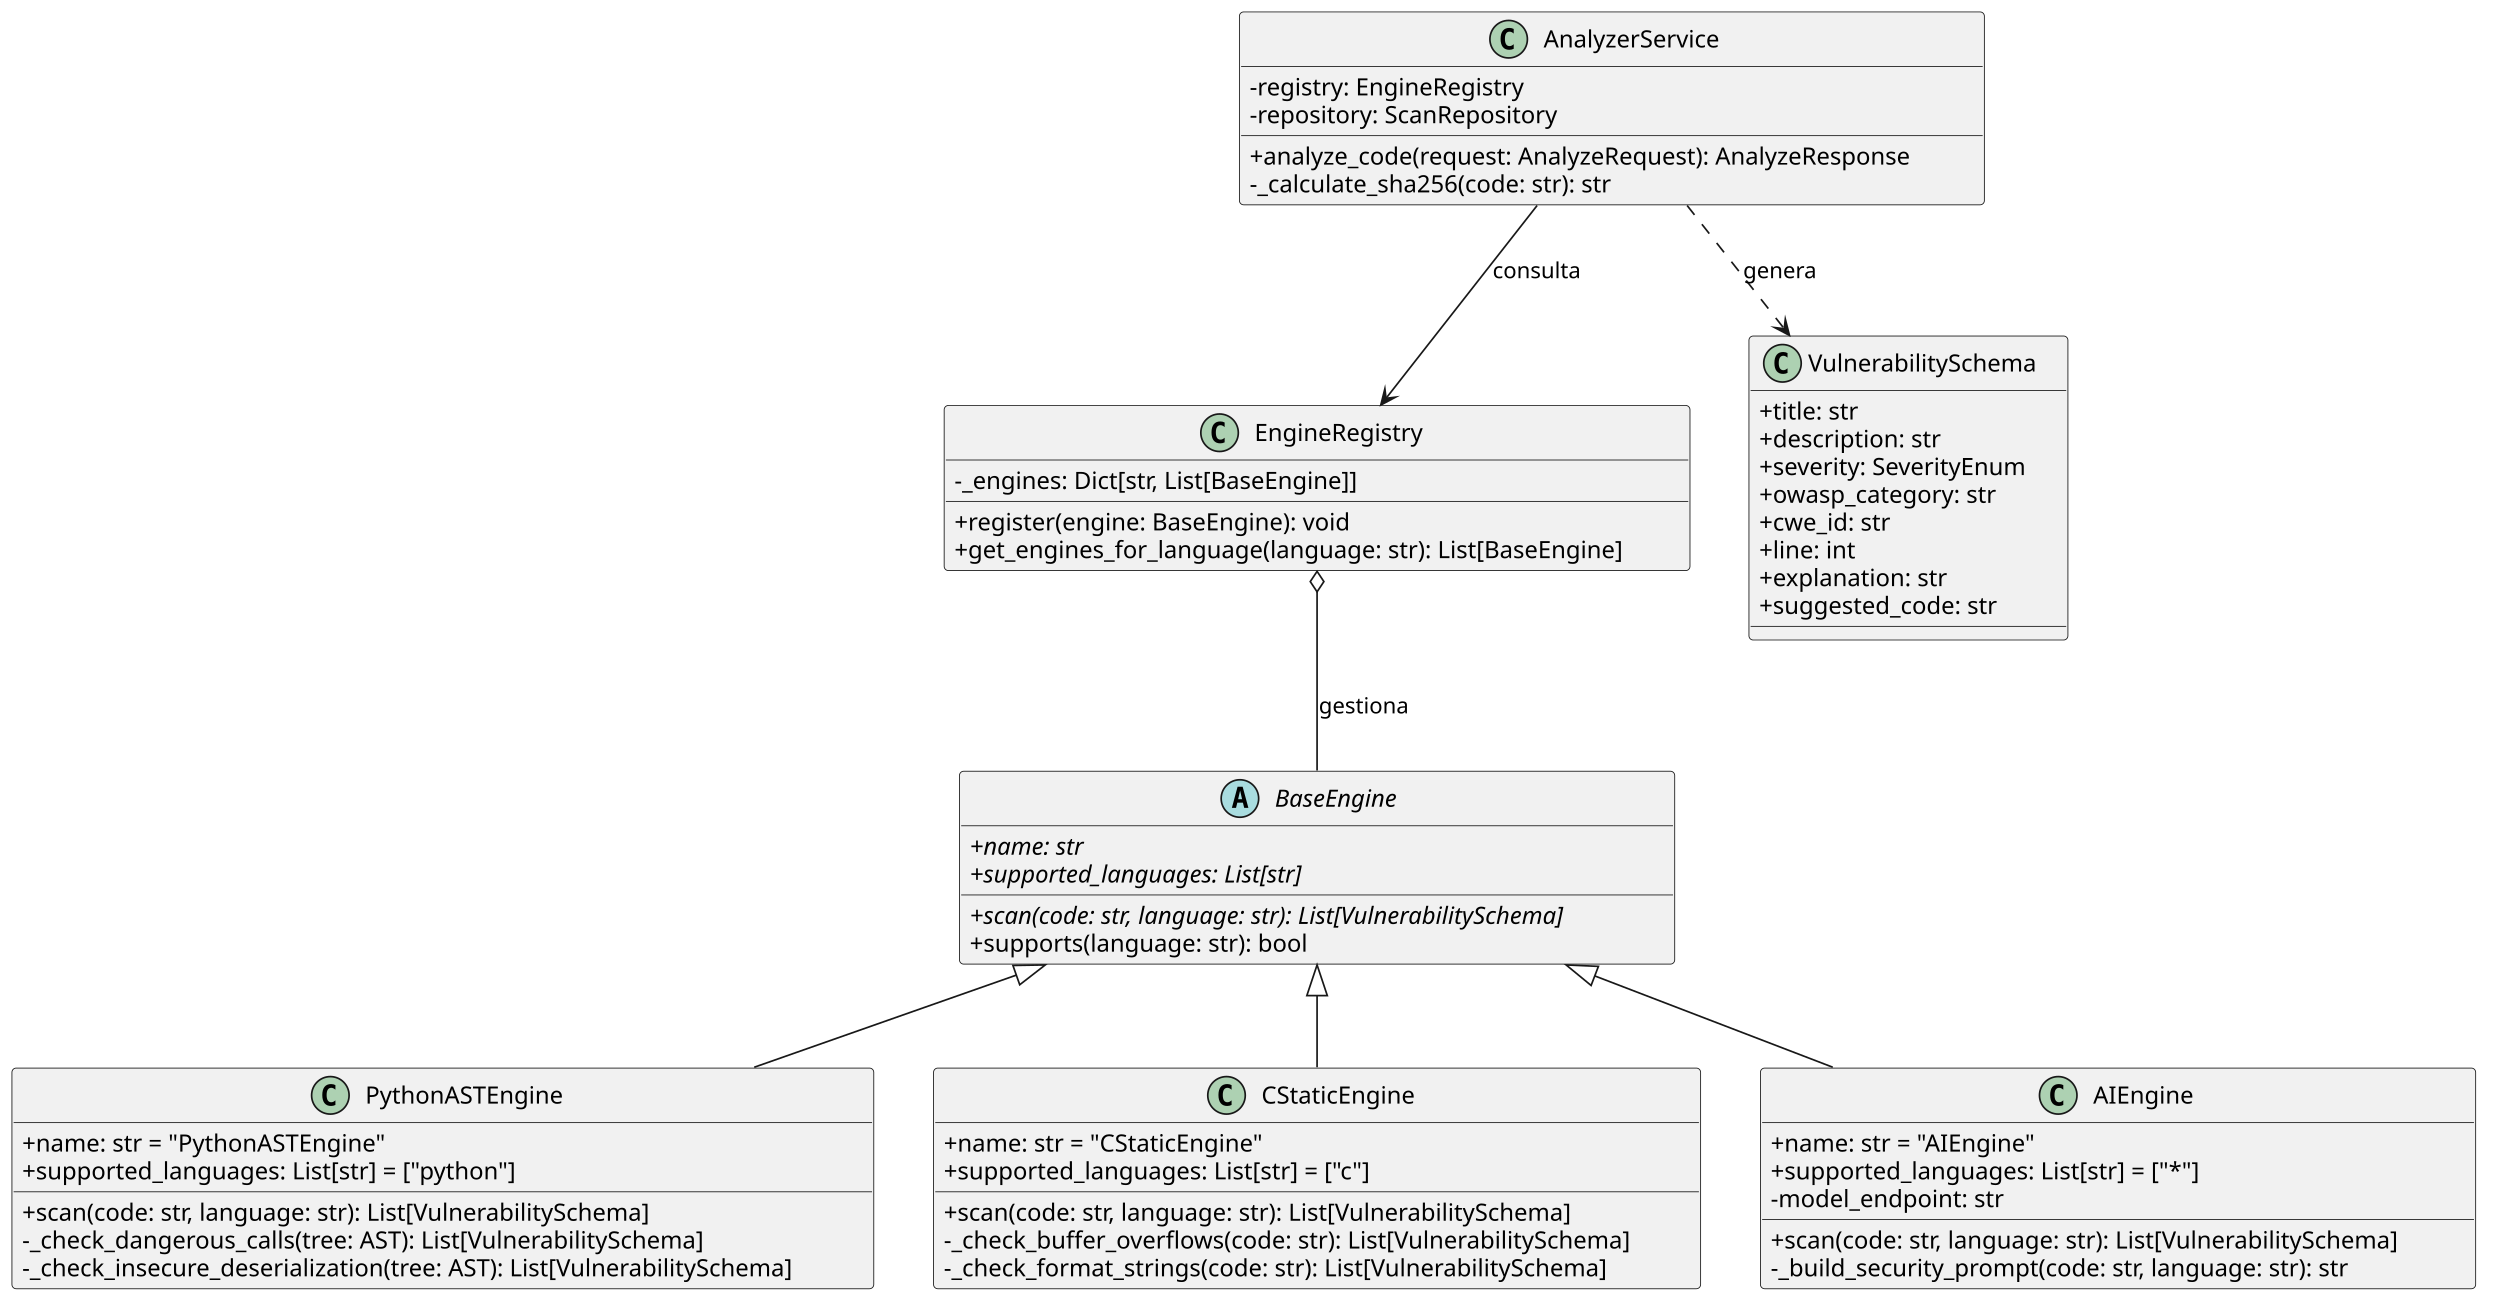
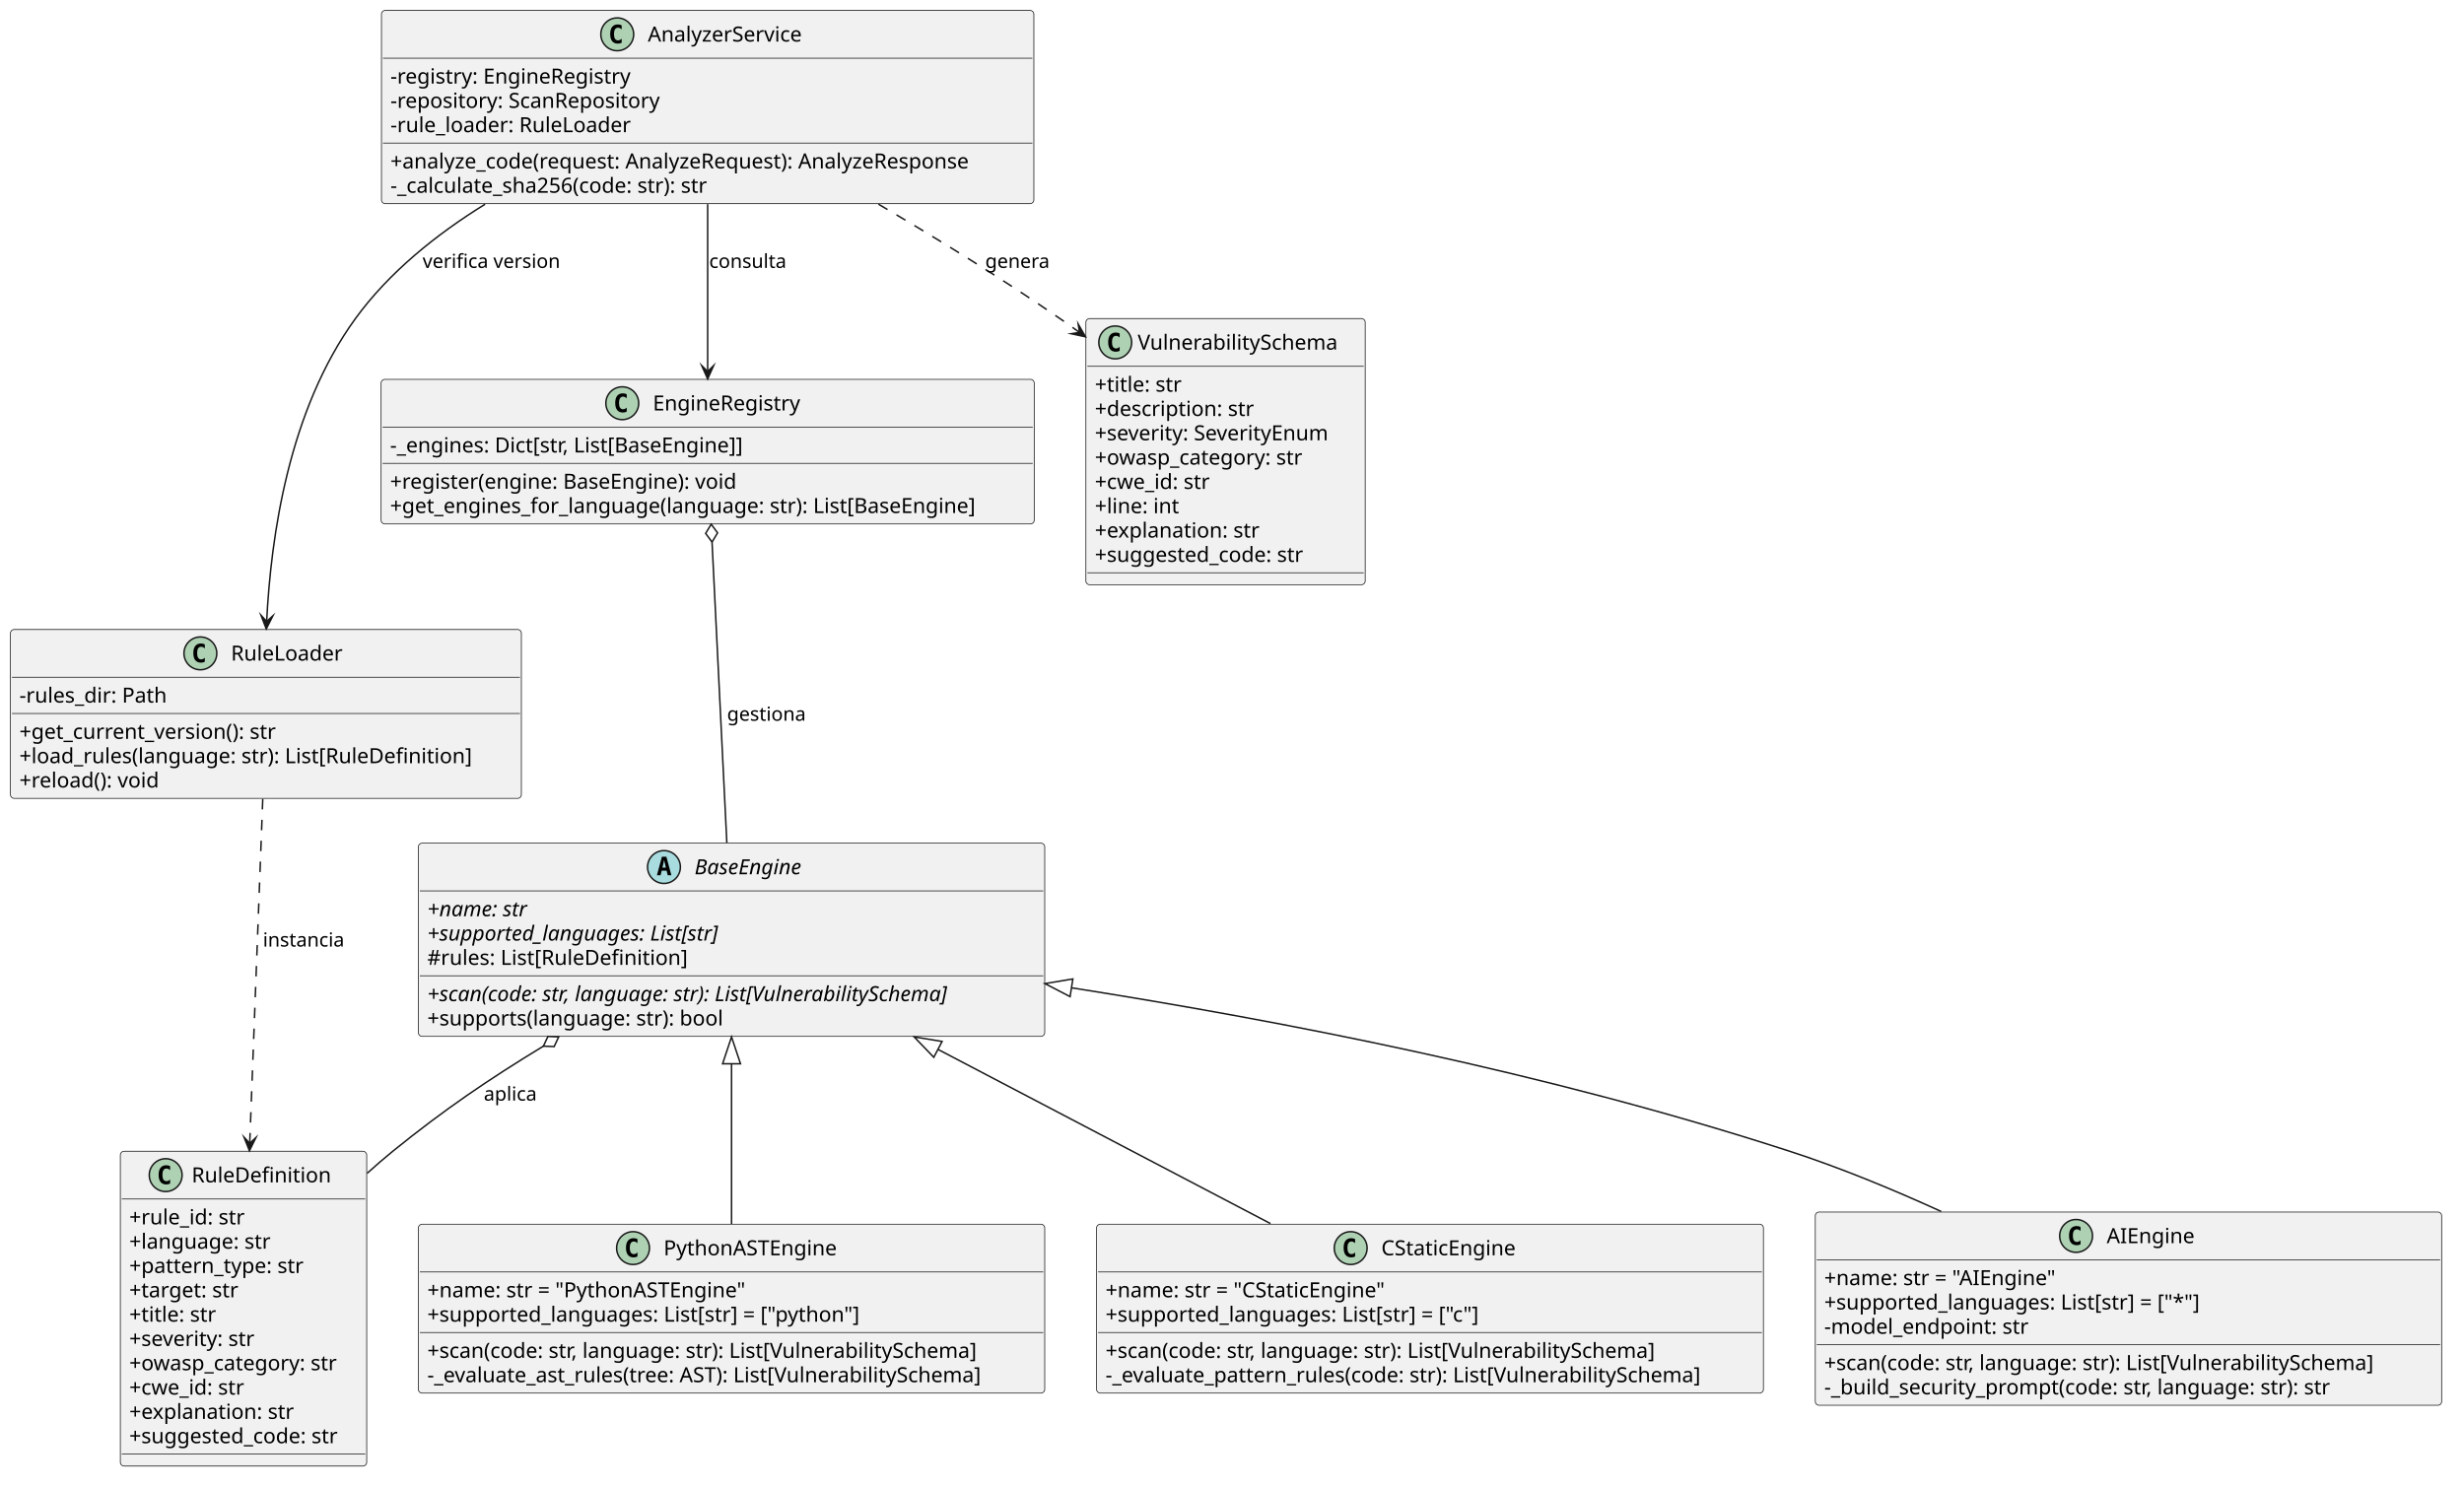
- <svg xmlns="http://www.w3.org/2000/svg" version="1.1" data-diagram-type="CLASS" style="width:1467px;height:771px;background:#FFFFFF;" width="1467px" height="771px" viewBox="0 0 1467 771" zoomAndPan="magnify" preserveAspectRatio="none" contentStyleType="text/css">
+ <svg xmlns="http://www.w3.org/2000/svg" version="1.1" data-diagram-type="CLASS" style="width:1651px;height:997px;background:#FFFFFF;" width="1651px" height="997px" viewBox="0 0 1651 997" zoomAndPan="magnify" preserveAspectRatio="none" contentStyleType="text/css">
  <defs />
  <g font-family="sans-serif" lengthAdjust="spacing">
-     <g class="entity" data-qualified-name="BaseEngine" id="ent0001" data-source-line="4">
-       <rect x="563.02" y="452.56" width="419.695" height="113.188" fill="#F1F1F1" style="stroke:#181818;stroke-width:0.5;" rx="2.5" ry="2.5" />
-       <ellipse cx="727.582" cy="468.56" rx="11" ry="11" fill="#A9DCDF" style="stroke:#181818;stroke-width:1;" />
-       <path d="M727.691,463.904 L726.535,468.982 L728.863,468.982 L727.691,463.904 Z M726.207,461.669 L729.191,461.669 L732.55,474.06 L730.097,474.06 L729.332,470.998 L726.05,470.998 L725.3,474.06 L722.863,474.06 L726.207,461.669 Z " fill="#000" />
-       <text x="748.082" y="473.407" fill="#000" font-size="14" textLength="82.072" font-style="italic">BaseEngine</text>
-       <line x1="564.02" y1="484.56" x2="981.715" y2="484.56" style="stroke:#181818;stroke-width:0.5;" />
-       <text x="569.02" y="501.555" fill="#000" font-size="14" textLength="79.14" font-style="italic">+name: str</text>
-       <text x="569.02" y="517.852" fill="#000" font-size="14" textLength="225.559" font-style="italic">+supported_languages: List[str]</text>
-       <line x1="564.02" y1="525.154" x2="981.715" y2="525.154" style="stroke:#181818;stroke-width:0.5;" />
-       <text x="569.02" y="542.149" fill="#000" font-size="14" textLength="407.695" font-style="italic">+scan(code: str, language: str): List[VulnerabilitySchema]</text>
-       <text x="569.02" y="558.446" fill="#000" font-size="14" textLength="215.66">+supports(language: str): bool</text>
+     <g class="entity" data-qualified-name="RuleLoader" id="ent0001" data-source-line="4">
+       <rect x="7" y="421.86" width="342.347" height="113.188" fill="#F1F1F1" style="stroke:#181818;stroke-width:0.5;" rx="2.5" ry="2.5" />
+       <ellipse cx="134.271" cy="437.86" rx="11" ry="11" fill="#ADD1B2" style="stroke:#181818;stroke-width:1;" />
+       <path d="M137.24,443.501 Q136.662,443.798 136.021,443.938 Q135.381,444.094 134.678,444.094 Q132.178,444.094 130.85,442.454 Q129.537,440.798 129.537,437.673 Q129.537,434.548 130.85,432.891 Q132.178,431.235 134.678,431.235 Q135.381,431.235 136.021,431.391 Q136.678,431.548 137.24,431.844 L137.24,434.563 Q136.615,433.985 136.021,433.719 Q135.428,433.438 134.803,433.438 Q133.459,433.438 132.771,434.516 Q132.084,435.579 132.084,437.673 Q132.084,439.766 132.771,440.844 Q133.459,441.907 134.803,441.907 Q135.428,441.907 136.021,441.641 Q136.615,441.36 137.24,440.782 L137.24,443.501 Z " fill="#000" />
+       <text x="154.771" y="442.707" fill="#000" font-size="14" textLength="79.304">RuleLoader</text>
+       <line x1="8" y1="453.86" x2="348.347" y2="453.86" style="stroke:#181818;stroke-width:0.5;" />
+       <text x="13" y="470.855" fill="#000" font-size="14" textLength="105.561">-rules_dir: Path</text>
+       <line x1="8" y1="478.157" x2="348.347" y2="478.157" style="stroke:#181818;stroke-width:0.5;" />
+       <text x="13" y="495.152" fill="#000" font-size="14" textLength="189.684">+get_current_version(): str</text>
+       <text x="13" y="511.449" fill="#000" font-size="14" textLength="330.347">+load_rules(language: str): List[RuleDefinition]</text>
+       <text x="13" y="527.746" fill="#000" font-size="14" textLength="105.738">+reload(): void</text>
    </g>
-     <g class="entity" data-qualified-name="PythonASTEngine" id="ent0002" data-source-line="11">
-       <rect x="7" y="626.75" width="505.726" height="129.484" fill="#F1F1F1" style="stroke:#181818;stroke-width:0.5;" rx="2.5" ry="2.5" />
-       <ellipse cx="193.85" cy="642.75" rx="11" ry="11" fill="#ADD1B2" style="stroke:#181818;stroke-width:1;" />
-       <path d="M196.819,648.391 Q196.241,648.688 195.6,648.828 Q194.959,648.984 194.256,648.984 Q191.756,648.984 190.428,647.344 Q189.116,645.688 189.116,642.563 Q189.116,639.438 190.428,637.781 Q191.756,636.125 194.256,636.125 Q194.959,636.125 195.6,636.281 Q196.256,636.438 196.819,636.734 L196.819,639.453 Q196.194,638.875 195.6,638.609 Q195.006,638.328 194.381,638.328 Q193.038,638.328 192.35,639.406 Q191.663,640.469 191.663,642.563 Q191.663,644.656 192.35,645.734 Q193.038,646.797 194.381,646.797 Q195.006,646.797 195.6,646.531 Q196.194,646.25 196.819,645.672 L196.819,648.391 Z " fill="#000" />
-       <text x="214.35" y="647.597" fill="#000" font-size="14" textLength="123.525">PythonASTEngine</text>
-       <line x1="8" y1="658.75" x2="511.726" y2="658.75" style="stroke:#181818;stroke-width:0.5;" />
-       <text x="13" y="675.745" fill="#000" font-size="14" textLength="236.175">+name: str = "PythonASTEngine"</text>
-       <text x="13" y="692.042" fill="#000" font-size="14" textLength="318.965">+supported_languages: List[str] = ["python"]</text>
-       <line x1="8" y1="699.344" x2="511.726" y2="699.344" style="stroke:#181818;stroke-width:0.5;" />
-       <text x="13" y="716.339" fill="#000" font-size="14" textLength="407.695">+scan(code: str, language: str): List[VulnerabilitySchema]</text>
-       <text x="13" y="732.636" fill="#000" font-size="14" textLength="437.637">-_check_dangerous_calls(tree: AST): List[VulnerabilitySchema]</text>
-       <text x="13" y="748.933" fill="#000" font-size="14" textLength="493.726">-_check_insecure_deserialization(tree: AST): List[VulnerabilitySchema]</text>
+     <g class="entity" data-qualified-name="RuleDefinition" id="ent0002" data-source-line="11">
+       <rect x="80.63" y="771.53" width="165.084" height="210.969" fill="#F1F1F1" style="stroke:#181818;stroke-width:0.5;" rx="2.5" ry="2.5" />
+       <ellipse cx="111.015" cy="787.53" rx="11" ry="11" fill="#ADD1B2" style="stroke:#181818;stroke-width:1;" />
+       <path d="M113.984,793.171 Q113.405,793.468 112.765,793.608 Q112.124,793.764 111.421,793.764 Q108.921,793.764 107.593,792.124 Q106.28,790.468 106.28,787.343 Q106.28,784.218 107.593,782.561 Q108.921,780.905 111.421,780.905 Q112.124,780.905 112.765,781.061 Q113.421,781.218 113.984,781.514 L113.984,784.233 Q113.359,783.655 112.765,783.389 Q112.171,783.108 111.546,783.108 Q110.202,783.108 109.515,784.186 Q108.827,785.249 108.827,787.343 Q108.827,789.436 109.515,790.514 Q110.202,791.577 111.546,791.577 Q112.171,791.577 112.765,791.311 Q113.359,791.03 113.984,790.452 L113.984,793.171 Z " fill="#000" />
+       <text x="128.434" y="792.377" fill="#000" font-size="14" textLength="98.896">RuleDefinition</text>
+       <line x1="81.63" y1="803.53" x2="244.714" y2="803.53" style="stroke:#181818;stroke-width:0.5;" />
+       <text x="86.63" y="820.525" fill="#000" font-size="14" textLength="86.345">+rule_id: str</text>
+       <text x="86.63" y="836.822" fill="#000" font-size="14" textLength="104.617">+language: str</text>
+       <text x="86.63" y="853.119" fill="#000" font-size="14" textLength="129.397">+pattern_type: str</text>
+       <text x="86.63" y="869.416" fill="#000" font-size="14" textLength="82.25">+target: str</text>
+       <text x="86.63" y="885.713" fill="#000" font-size="14" textLength="66.808">+title: str</text>
+       <text x="86.63" y="902.009" fill="#000" font-size="14" textLength="95.662">+severity: str</text>
+       <text x="86.63" y="918.306" fill="#000" font-size="14" textLength="153.084">+owasp_category: str</text>
+       <text x="86.63" y="934.603" fill="#000" font-size="14" textLength="86.974">+cwe_id: str</text>
+       <text x="86.63" y="950.9" fill="#000" font-size="14" textLength="121.96">+explanation: str</text>
+       <text x="86.63" y="967.197" fill="#000" font-size="14" textLength="153.036">+suggested_code: str</text>
+       <line x1="81.63" y1="974.499" x2="244.714" y2="974.499" style="stroke:#181818;stroke-width:0.5;" />
    </g>
-     <g class="entity" data-qualified-name="CStaticEngine" id="ent0003" data-source-line="19">
-       <rect x="547.81" y="626.75" width="450.108" height="129.484" fill="#F1F1F1" style="stroke:#181818;stroke-width:0.5;" rx="2.5" ry="2.5" />
-       <ellipse cx="719.72" cy="642.75" rx="11" ry="11" fill="#ADD1B2" style="stroke:#181818;stroke-width:1;" />
-       <path d="M722.689,648.391 Q722.111,648.688 721.47,648.828 Q720.83,648.984 720.126,648.984 Q717.626,648.984 716.298,647.344 Q714.986,645.688 714.986,642.563 Q714.986,639.438 716.298,637.781 Q717.626,636.125 720.126,636.125 Q720.83,636.125 721.47,636.281 Q722.126,636.438 722.689,636.734 L722.689,639.453 Q722.064,638.875 721.47,638.609 Q720.876,638.328 720.251,638.328 Q718.908,638.328 718.22,639.406 Q717.533,640.469 717.533,642.563 Q717.533,644.656 718.22,645.734 Q718.908,646.797 720.251,646.797 Q720.876,646.797 721.47,646.531 Q722.064,646.25 722.689,645.672 L722.689,648.391 Z " fill="#000" />
-       <text x="740.22" y="647.597" fill="#000" font-size="14" textLength="97.788">CStaticEngine</text>
-       <line x1="548.81" y1="658.75" x2="996.918" y2="658.75" style="stroke:#181818;stroke-width:0.5;" />
-       <text x="553.81" y="675.745" fill="#000" font-size="14" textLength="210.438">+name: str = "CStaticEngine"</text>
-       <text x="553.81" y="692.042" fill="#000" font-size="14" textLength="277.689">+supported_languages: List[str] = ["c"]</text>
-       <line x1="548.81" y1="699.344" x2="996.918" y2="699.344" style="stroke:#181818;stroke-width:0.5;" />
-       <text x="553.81" y="716.339" fill="#000" font-size="14" textLength="407.695">+scan(code: str, language: str): List[VulnerabilitySchema]</text>
-       <text x="553.81" y="732.636" fill="#000" font-size="14" textLength="438.108">-_check_buffer_overflows(code: str): List[VulnerabilitySchema]</text>
-       <text x="553.81" y="748.933" fill="#000" font-size="14" textLength="423.213">-_check_format_strings(code: str): List[VulnerabilitySchema]</text>
+     <g class="entity" data-qualified-name="BaseEngine" id="ent0003" data-source-line="24">
+       <rect x="280.33" y="565.05" width="419.695" height="129.484" fill="#F1F1F1" style="stroke:#181818;stroke-width:0.5;" rx="2.5" ry="2.5" />
+       <ellipse cx="444.892" cy="581.05" rx="11" ry="11" fill="#A9DCDF" style="stroke:#181818;stroke-width:1;" />
+       <path d="M445.001,576.394 L443.845,581.472 L446.173,581.472 L445.001,576.394 Z M443.517,574.159 L446.501,574.159 L449.86,586.55 L447.407,586.55 L446.642,583.488 L443.36,583.488 L442.61,586.55 L440.173,586.55 L443.517,574.159 Z " fill="#000" />
+       <text x="465.392" y="585.897" fill="#000" font-size="14" textLength="82.072" font-style="italic">BaseEngine</text>
+       <line x1="281.33" y1="597.05" x2="699.025" y2="597.05" style="stroke:#181818;stroke-width:0.5;" />
+       <text x="286.33" y="614.045" fill="#000" font-size="14" textLength="79.14" font-style="italic">+name: str</text>
+       <text x="286.33" y="630.342" fill="#000" font-size="14" textLength="225.559" font-style="italic">+supported_languages: List[str]</text>
+       <text x="286.33" y="646.639" fill="#000" font-size="14" textLength="189.615">#rules: List[RuleDefinition]</text>
+       <line x1="281.33" y1="653.941" x2="699.025" y2="653.941" style="stroke:#181818;stroke-width:0.5;" />
+       <text x="286.33" y="670.936" fill="#000" font-size="14" textLength="407.695" font-style="italic">+scan(code: str, language: str): List[VulnerabilitySchema]</text>
+       <text x="286.33" y="687.233" fill="#000" font-size="14" textLength="215.66">+supports(language: str): bool</text>
    </g>
-     <g class="entity" data-qualified-name="AIEngine" id="ent0004" data-source-line="27">
-       <rect x="1033.02" y="626.75" width="419.695" height="129.484" fill="#F1F1F1" style="stroke:#181818;stroke-width:0.5;" rx="2.5" ry="2.5" />
-       <ellipse cx="1207.774" cy="642.75" rx="11" ry="11" fill="#ADD1B2" style="stroke:#181818;stroke-width:1;" />
-       <path d="M1210.743,648.391 Q1210.165,648.688 1209.524,648.828 Q1208.883,648.984 1208.18,648.984 Q1205.68,648.984 1204.352,647.344 Q1203.04,645.688 1203.04,642.563 Q1203.04,639.438 1204.352,637.781 Q1205.68,636.125 1208.18,636.125 Q1208.883,636.125 1209.524,636.281 Q1210.18,636.438 1210.743,636.734 L1210.743,639.453 Q1210.118,638.875 1209.524,638.609 Q1208.93,638.328 1208.305,638.328 Q1206.961,638.328 1206.274,639.406 Q1205.586,640.469 1205.586,642.563 Q1205.586,644.656 1206.274,645.734 Q1206.961,646.797 1208.305,646.797 Q1208.93,646.797 1209.524,646.531 Q1210.118,646.25 1210.743,645.672 L1210.743,648.391 Z " fill="#000" />
-       <text x="1228.274" y="647.597" fill="#000" font-size="14" textLength="61.688">AIEngine</text>
-       <line x1="1034.02" y1="658.75" x2="1451.715" y2="658.75" style="stroke:#181818;stroke-width:0.5;" />
-       <text x="1039.02" y="675.745" fill="#000" font-size="14" textLength="174.337">+name: str = "AIEngine"</text>
-       <text x="1039.02" y="692.042" fill="#000" font-size="14" textLength="276.992">+supported_languages: List[str] = ["*"]</text>
-       <text x="1039.02" y="708.339" fill="#000" font-size="14" textLength="145.428">-model_endpoint: str</text>
-       <line x1="1034.02" y1="715.641" x2="1451.715" y2="715.641" style="stroke:#181818;stroke-width:0.5;" />
-       <text x="1039.02" y="732.636" fill="#000" font-size="14" textLength="407.695">+scan(code: str, language: str): List[VulnerabilitySchema]</text>
-       <text x="1039.02" y="748.933" fill="#000" font-size="14" textLength="369.482">-_build_security_prompt(code: str, language: str): str</text>
+     <g class="entity" data-qualified-name="PythonASTEngine" id="ent0004" data-source-line="32">
+       <rect x="280.33" y="820.42" width="419.695" height="113.188" fill="#F1F1F1" style="stroke:#181818;stroke-width:0.5;" rx="2.5" ry="2.5" />
+       <ellipse cx="424.165" cy="836.42" rx="11" ry="11" fill="#ADD1B2" style="stroke:#181818;stroke-width:1;" />
+       <path d="M427.134,842.061 Q426.556,842.358 425.915,842.498 Q425.274,842.654 424.571,842.654 Q422.071,842.654 420.743,841.014 Q419.431,839.358 419.431,836.233 Q419.431,833.108 420.743,831.451 Q422.071,829.795 424.571,829.795 Q425.274,829.795 425.915,829.951 Q426.571,830.108 427.134,830.404 L427.134,833.123 Q426.509,832.545 425.915,832.279 Q425.321,831.998 424.696,831.998 Q423.352,831.998 422.665,833.076 Q421.977,834.139 421.977,836.233 Q421.977,838.326 422.665,839.404 Q423.352,840.467 424.696,840.467 Q425.321,840.467 425.915,840.201 Q426.509,839.92 427.134,839.342 L427.134,842.061 Z " fill="#000" />
+       <text x="444.665" y="841.267" fill="#000" font-size="14" textLength="123.525">PythonASTEngine</text>
+       <line x1="281.33" y1="852.42" x2="699.025" y2="852.42" style="stroke:#181818;stroke-width:0.5;" />
+       <text x="286.33" y="869.415" fill="#000" font-size="14" textLength="236.175">+name: str = "PythonASTEngine"</text>
+       <text x="286.33" y="885.712" fill="#000" font-size="14" textLength="318.965">+supported_languages: List[str] = ["python"]</text>
+       <line x1="281.33" y1="893.014" x2="699.025" y2="893.014" style="stroke:#181818;stroke-width:0.5;" />
+       <text x="286.33" y="910.009" fill="#000" font-size="14" textLength="407.695">+scan(code: str, language: str): List[VulnerabilitySchema]</text>
+       <text x="286.33" y="926.306" fill="#000" font-size="14" textLength="407.682">-_evaluate_ast_rules(tree: AST): List[VulnerabilitySchema]</text>
    </g>
-     <g class="entity" data-qualified-name="EngineRegistry" id="ent0005" data-source-line="35">
-       <rect x="554.04" y="237.93" width="437.64" height="96.891" fill="#F1F1F1" style="stroke:#181818;stroke-width:0.5;" rx="2.5" ry="2.5" />
-       <ellipse cx="715.648" cy="253.93" rx="11" ry="11" fill="#ADD1B2" style="stroke:#181818;stroke-width:1;" />
-       <path d="M718.617,259.571 Q718.039,259.868 717.398,260.008 Q716.758,260.164 716.055,260.164 Q713.555,260.164 712.227,258.524 Q710.914,256.868 710.914,253.743 Q710.914,250.618 712.227,248.961 Q713.555,247.305 716.055,247.305 Q716.758,247.305 717.398,247.461 Q718.055,247.618 718.617,247.914 L718.617,250.633 Q717.992,250.055 717.398,249.789 Q716.805,249.508 716.18,249.508 Q714.836,249.508 714.148,250.586 Q713.461,251.649 713.461,253.743 Q713.461,255.836 714.148,256.914 Q714.836,257.977 716.18,257.977 Q716.805,257.977 717.398,257.711 Q717.992,257.43 718.617,256.852 L718.617,259.571 Z " fill="#000" />
-       <text x="736.148" y="258.777" fill="#000" font-size="14" textLength="105.923">EngineRegistry</text>
-       <line x1="555.04" y1="269.93" x2="990.68" y2="269.93" style="stroke:#181818;stroke-width:0.5;" />
-       <text x="560.04" y="286.925" fill="#000" font-size="14" textLength="259.95">-_engines: Dict[str, List[BaseEngine]]</text>
-       <line x1="555.04" y1="294.227" x2="990.68" y2="294.227" style="stroke:#181818;stroke-width:0.5;" />
-       <text x="560.04" y="311.222" fill="#000" font-size="14" textLength="254.734">+register(engine: BaseEngine): void</text>
-       <text x="560.04" y="327.519" fill="#000" font-size="14" textLength="425.64">+get_engines_for_language(language: str): List[BaseEngine]</text>
+     <g class="entity" data-qualified-name="CStaticEngine" id="ent0005" data-source-line="39">
+       <rect x="734.76" y="820.42" width="446.82" height="113.188" fill="#F1F1F1" style="stroke:#181818;stroke-width:0.5;" rx="2.5" ry="2.5" />
+       <ellipse cx="905.026" cy="836.42" rx="11" ry="11" fill="#ADD1B2" style="stroke:#181818;stroke-width:1;" />
+       <path d="M907.995,842.061 Q907.417,842.358 906.776,842.498 Q906.135,842.654 905.432,842.654 Q902.932,842.654 901.604,841.014 Q900.292,839.358 900.292,836.233 Q900.292,833.108 901.604,831.451 Q902.932,829.795 905.432,829.795 Q906.135,829.795 906.776,829.951 Q907.432,830.108 907.995,830.404 L907.995,833.123 Q907.37,832.545 906.776,832.279 Q906.182,831.998 905.557,831.998 Q904.214,831.998 903.526,833.076 Q902.839,834.139 902.839,836.233 Q902.839,838.326 903.526,839.404 Q904.214,840.467 905.557,840.467 Q906.182,840.467 906.776,840.201 Q907.37,839.92 907.995,839.342 L907.995,842.061 Z " fill="#000" />
+       <text x="925.526" y="841.267" fill="#000" font-size="14" textLength="97.788">CStaticEngine</text>
+       <line x1="735.76" y1="852.42" x2="1180.58" y2="852.42" style="stroke:#181818;stroke-width:0.5;" />
+       <text x="740.76" y="869.415" fill="#000" font-size="14" textLength="210.438">+name: str = "CStaticEngine"</text>
+       <text x="740.76" y="885.712" fill="#000" font-size="14" textLength="277.689">+supported_languages: List[str] = ["c"]</text>
+       <line x1="735.76" y1="893.014" x2="1180.58" y2="893.014" style="stroke:#181818;stroke-width:0.5;" />
+       <text x="740.76" y="910.009" fill="#000" font-size="14" textLength="407.695">+scan(code: str, language: str): List[VulnerabilitySchema]</text>
+       <text x="740.76" y="926.306" fill="#000" font-size="14" textLength="434.82">-_evaluate_pattern_rules(code: str): List[VulnerabilitySchema]</text>
    </g>
-     <g class="entity" data-qualified-name="AnalyzerService" id="ent0006" data-source-line="41">
-       <rect x="727.29" y="7" width="437.141" height="113.188" fill="#F1F1F1" style="stroke:#181818;stroke-width:0.5;" rx="2.5" ry="2.5" />
-       <ellipse cx="885.279" cy="23" rx="11" ry="11" fill="#ADD1B2" style="stroke:#181818;stroke-width:1;" />
-       <path d="M888.248,28.641 Q887.669,28.938 887.029,29.078 Q886.388,29.234 885.685,29.234 Q883.185,29.234 881.857,27.594 Q880.544,25.938 880.544,22.813 Q880.544,19.688 881.857,18.031 Q883.185,16.375 885.685,16.375 Q886.388,16.375 887.029,16.531 Q887.685,16.688 888.248,16.984 L888.248,19.703 Q887.623,19.125 887.029,18.859 Q886.435,18.578 885.81,18.578 Q884.466,18.578 883.779,19.656 Q883.091,20.719 883.091,22.813 Q883.091,24.906 883.779,25.984 Q884.466,27.047 885.81,27.047 Q886.435,27.047 887.029,26.781 Q887.623,26.5 888.248,25.922 L888.248,28.641 Z " fill="#000" />
-       <text x="905.779" y="27.847" fill="#000" font-size="14" textLength="112.663">AnalyzerService</text>
-       <line x1="728.29" y1="39" x2="1163.431" y2="39" style="stroke:#181818;stroke-width:0.5;" />
-       <text x="733.29" y="55.995" fill="#000" font-size="14" textLength="174.111">-registry: EngineRegistry</text>
-       <text x="733.29" y="72.292" fill="#000" font-size="14" textLength="194.428">-repository: ScanRepository</text>
-       <line x1="728.29" y1="79.594" x2="1163.431" y2="79.594" style="stroke:#181818;stroke-width:0.5;" />
-       <text x="733.29" y="96.589" fill="#000" font-size="14" textLength="425.141">+analyze_code(request: AnalyzeRequest): AnalyzeResponse</text>
-       <text x="733.29" y="112.886" fill="#000" font-size="14" textLength="233.926">-_calculate_sha256(code: str): str</text>
+     <g class="entity" data-qualified-name="AIEngine" id="ent0006" data-source-line="46">
+       <rect x="1216.33" y="812.27" width="419.695" height="129.484" fill="#F1F1F1" style="stroke:#181818;stroke-width:0.5;" rx="2.5" ry="2.5" />
+       <ellipse cx="1391.084" cy="828.27" rx="11" ry="11" fill="#ADD1B2" style="stroke:#181818;stroke-width:1;" />
+       <path d="M1394.053,833.911 Q1393.475,834.208 1392.834,834.348 Q1392.193,834.504 1391.49,834.504 Q1388.99,834.504 1387.662,832.864 Q1386.35,831.208 1386.35,828.083 Q1386.35,824.958 1387.662,823.301 Q1388.99,821.645 1391.49,821.645 Q1392.193,821.645 1392.834,821.801 Q1393.49,821.958 1394.053,822.254 L1394.053,824.973 Q1393.428,824.395 1392.834,824.129 Q1392.24,823.848 1391.615,823.848 Q1390.271,823.848 1389.584,824.926 Q1388.896,825.989 1388.896,828.083 Q1388.896,830.176 1389.584,831.254 Q1390.271,832.317 1391.615,832.317 Q1392.24,832.317 1392.834,832.051 Q1393.428,831.77 1394.053,831.192 L1394.053,833.911 Z " fill="#000" />
+       <text x="1411.584" y="833.117" fill="#000" font-size="14" textLength="61.688">AIEngine</text>
+       <line x1="1217.33" y1="844.27" x2="1635.025" y2="844.27" style="stroke:#181818;stroke-width:0.5;" />
+       <text x="1222.33" y="861.265" fill="#000" font-size="14" textLength="174.337">+name: str = "AIEngine"</text>
+       <text x="1222.33" y="877.562" fill="#000" font-size="14" textLength="276.992">+supported_languages: List[str] = ["*"]</text>
+       <text x="1222.33" y="893.859" fill="#000" font-size="14" textLength="145.428">-model_endpoint: str</text>
+       <line x1="1217.33" y1="901.161" x2="1635.025" y2="901.161" style="stroke:#181818;stroke-width:0.5;" />
+       <text x="1222.33" y="918.156" fill="#000" font-size="14" textLength="407.695">+scan(code: str, language: str): List[VulnerabilitySchema]</text>
+       <text x="1222.33" y="934.453" fill="#000" font-size="14" textLength="369.482">-_build_security_prompt(code: str, language: str): str</text>
    </g>
-     <g class="entity" data-qualified-name="VulnerabilitySchema" id="ent0007" data-source-line="48">
-       <rect x="1026.28" y="197.18" width="187.171" height="178.375" fill="#F1F1F1" style="stroke:#181818;stroke-width:0.5;" rx="2.5" ry="2.5" />
-       <ellipse cx="1045.957" cy="213.18" rx="11" ry="11" fill="#ADD1B2" style="stroke:#181818;stroke-width:1;" />
-       <path d="M1048.925,218.821 Q1048.347,219.118 1047.707,219.258 Q1047.066,219.414 1046.363,219.414 Q1043.863,219.414 1042.535,217.774 Q1041.222,216.118 1041.222,212.993 Q1041.222,209.868 1042.535,208.211 Q1043.863,206.555 1046.363,206.555 Q1047.066,206.555 1047.707,206.711 Q1048.363,206.868 1048.925,207.164 L1048.925,209.883 Q1048.3,209.305 1047.707,209.039 Q1047.113,208.758 1046.488,208.758 Q1045.144,208.758 1044.457,209.836 Q1043.769,210.899 1043.769,212.993 Q1043.769,215.086 1044.457,216.164 Q1045.144,217.227 1046.488,217.227 Q1047.113,217.227 1047.707,216.961 Q1048.3,216.68 1048.925,216.102 L1048.925,218.821 Z " fill="#000" />
-       <text x="1060.996" y="218.027" fill="#000" font-size="14" textLength="144.778">VulnerabilitySchema</text>
-       <line x1="1027.28" y1="229.18" x2="1212.451" y2="229.18" style="stroke:#181818;stroke-width:0.5;" />
-       <text x="1032.28" y="246.175" fill="#000" font-size="14" textLength="66.808">+title: str</text>
-       <text x="1032.28" y="262.472" fill="#000" font-size="14" textLength="117.277">+description: str</text>
-       <text x="1032.28" y="278.769" fill="#000" font-size="14" textLength="175.171">+severity: SeverityEnum</text>
-       <text x="1032.28" y="295.066" fill="#000" font-size="14" textLength="153.084">+owasp_category: str</text>
-       <text x="1032.28" y="311.363" fill="#000" font-size="14" textLength="86.974">+cwe_id: str</text>
-       <text x="1032.28" y="327.659" fill="#000" font-size="14" textLength="64.415">+line: int</text>
-       <text x="1032.28" y="343.956" fill="#000" font-size="14" textLength="121.96">+explanation: str</text>
-       <text x="1032.28" y="360.253" fill="#000" font-size="14" textLength="153.036">+suggested_code: str</text>
-       <line x1="1027.28" y1="367.555" x2="1212.451" y2="367.555" style="stroke:#181818;stroke-width:0.5;" />
+     <g class="entity" data-qualified-name="EngineRegistry" id="ent0007" data-source-line="54">
+       <rect x="255.35" y="254.23" width="437.64" height="96.891" fill="#F1F1F1" style="stroke:#181818;stroke-width:0.5;" rx="2.5" ry="2.5" />
+       <ellipse cx="416.958" cy="270.23" rx="11" ry="11" fill="#ADD1B2" style="stroke:#181818;stroke-width:1;" />
+       <path d="M419.927,275.871 Q419.349,276.168 418.708,276.308 Q418.068,276.464 417.365,276.464 Q414.865,276.464 413.537,274.824 Q412.224,273.168 412.224,270.043 Q412.224,266.918 413.537,265.261 Q414.865,263.605 417.365,263.605 Q418.068,263.605 418.708,263.761 Q419.365,263.918 419.927,264.214 L419.927,266.933 Q419.302,266.355 418.708,266.089 Q418.115,265.808 417.49,265.808 Q416.146,265.808 415.458,266.886 Q414.771,267.949 414.771,270.043 Q414.771,272.136 415.458,273.214 Q416.146,274.277 417.49,274.277 Q418.115,274.277 418.708,274.011 Q419.302,273.73 419.927,273.152 L419.927,275.871 Z " fill="#000" />
+       <text x="437.458" y="275.077" fill="#000" font-size="14" textLength="105.923">EngineRegistry</text>
+       <line x1="256.35" y1="286.23" x2="691.99" y2="286.23" style="stroke:#181818;stroke-width:0.5;" />
+       <text x="261.35" y="303.225" fill="#000" font-size="14" textLength="259.95">-_engines: Dict[str, List[BaseEngine]]</text>
+       <line x1="256.35" y1="310.527" x2="691.99" y2="310.527" style="stroke:#181818;stroke-width:0.5;" />
+       <text x="261.35" y="327.522" fill="#000" font-size="14" textLength="254.734">+register(engine: BaseEngine): void</text>
+       <text x="261.35" y="343.819" fill="#000" font-size="14" textLength="425.64">+get_engines_for_language(language: str): List[BaseEngine]</text>
    </g>
-     <g class="link" data-entity-1="ent0001" data-entity-2="ent0002" id="lnk8" data-source-line="59" data-link-type="extension">
-       <path d="M596.379,572.191 C542.259,591.221 498.36,606.65 442.58,626.26" style="stroke:#181818;stroke-width:1;" fill="none" id="BaseEngine-backto-PythonASTEngine" codeLine="59" />
-       <polygon points="613.36,566.22,594.389,566.531,598.369,577.851,613.36,566.22" fill="none" style="stroke:#181818;stroke-width:1;stroke-linejoin:miter;stroke-miterlimit:10;" />
+     <g class="entity" data-qualified-name="AnalyzerService" id="ent0008" data-source-line="60">
+       <rect x="255.6" y="7" width="437.141" height="129.484" fill="#F1F1F1" style="stroke:#181818;stroke-width:0.5;" rx="2.5" ry="2.5" />
+       <ellipse cx="413.589" cy="23" rx="11" ry="11" fill="#ADD1B2" style="stroke:#181818;stroke-width:1;" />
+       <path d="M416.558,28.641 Q415.979,28.938 415.339,29.078 Q414.698,29.234 413.995,29.234 Q411.495,29.234 410.167,27.594 Q408.854,25.938 408.854,22.813 Q408.854,19.688 410.167,18.031 Q411.495,16.375 413.995,16.375 Q414.698,16.375 415.339,16.531 Q415.995,16.688 416.558,16.984 L416.558,19.703 Q415.933,19.125 415.339,18.859 Q414.745,18.578 414.12,18.578 Q412.776,18.578 412.089,19.656 Q411.401,20.719 411.401,22.813 Q411.401,24.906 412.089,25.984 Q412.776,27.047 414.12,27.047 Q414.745,27.047 415.339,26.781 Q415.933,26.5 416.558,25.922 L416.558,28.641 Z " fill="#000" />
+       <text x="434.089" y="27.847" fill="#000" font-size="14" textLength="112.663">AnalyzerService</text>
+       <line x1="256.6" y1="39" x2="691.741" y2="39" style="stroke:#181818;stroke-width:0.5;" />
+       <text x="261.6" y="55.995" fill="#000" font-size="14" textLength="174.111">-registry: EngineRegistry</text>
+       <text x="261.6" y="72.292" fill="#000" font-size="14" textLength="194.428">-repository: ScanRepository</text>
+       <text x="261.6" y="88.589" fill="#000" font-size="14" textLength="171.944">-rule_loader: RuleLoader</text>
+       <line x1="256.6" y1="95.891" x2="691.741" y2="95.891" style="stroke:#181818;stroke-width:0.5;" />
+       <text x="261.6" y="112.886" fill="#000" font-size="14" textLength="425.141">+analyze_code(request: AnalyzeRequest): AnalyzeResponse</text>
+       <text x="261.6" y="129.183" fill="#000" font-size="14" textLength="233.926">-_calculate_sha256(code: str): str</text>
    </g>
-     <g class="link" data-entity-1="ent0001" data-entity-2="ent0003" id="lnk9" data-source-line="60" data-link-type="extension">
-       <path d="M772.86,584.22 C772.86,603.25 772.86,606.65 772.86,626.26" style="stroke:#181818;stroke-width:1;" fill="none" id="BaseEngine-backto-CStaticEngine" codeLine="60" />
-       <polygon points="772.86,566.22,766.86,584.22,778.86,584.22,772.86,566.22" fill="none" style="stroke:#181818;stroke-width:1;stroke-linejoin:miter;stroke-miterlimit:10;" />
+     <g class="entity" data-qualified-name="VulnerabilitySchema" id="ent0009" data-source-line="68">
+       <rect x="727.59" y="213.48" width="187.171" height="178.375" fill="#F1F1F1" style="stroke:#181818;stroke-width:0.5;" rx="2.5" ry="2.5" />
+       <ellipse cx="747.267" cy="229.48" rx="11" ry="11" fill="#ADD1B2" style="stroke:#181818;stroke-width:1;" />
+       <path d="M750.235,235.121 Q749.657,235.418 749.017,235.558 Q748.376,235.714 747.673,235.714 Q745.173,235.714 743.845,234.074 Q742.532,232.418 742.532,229.293 Q742.532,226.168 743.845,224.511 Q745.173,222.855 747.673,222.855 Q748.376,222.855 749.017,223.011 Q749.673,223.168 750.235,223.464 L750.235,226.183 Q749.61,225.605 749.017,225.339 Q748.423,225.058 747.798,225.058 Q746.454,225.058 745.767,226.136 Q745.079,227.199 745.079,229.293 Q745.079,231.386 745.767,232.464 Q746.454,233.527 747.798,233.527 Q748.423,233.527 749.017,233.261 Q749.61,232.98 750.235,232.402 L750.235,235.121 Z " fill="#000" />
+       <text x="762.306" y="234.327" fill="#000" font-size="14" textLength="144.778">VulnerabilitySchema</text>
+       <line x1="728.59" y1="245.48" x2="913.761" y2="245.48" style="stroke:#181818;stroke-width:0.5;" />
+       <text x="733.59" y="262.475" fill="#000" font-size="14" textLength="66.808">+title: str</text>
+       <text x="733.59" y="278.772" fill="#000" font-size="14" textLength="117.277">+description: str</text>
+       <text x="733.59" y="295.069" fill="#000" font-size="14" textLength="175.171">+severity: SeverityEnum</text>
+       <text x="733.59" y="311.366" fill="#000" font-size="14" textLength="153.084">+owasp_category: str</text>
+       <text x="733.59" y="327.663" fill="#000" font-size="14" textLength="86.974">+cwe_id: str</text>
+       <text x="733.59" y="343.959" fill="#000" font-size="14" textLength="64.415">+line: int</text>
+       <text x="733.59" y="360.256" fill="#000" font-size="14" textLength="121.96">+explanation: str</text>
+       <text x="733.59" y="376.553" fill="#000" font-size="14" textLength="153.036">+suggested_code: str</text>
+       <line x1="728.59" y1="383.855" x2="913.761" y2="383.855" style="stroke:#181818;stroke-width:0.5;" />
    </g>
-     <g class="link" data-entity-1="ent0001" data-entity-2="ent0004" id="lnk10" data-source-line="61" data-link-type="extension">
-       <path d="M935.805,572.67 C985.385,591.7 1024.35,606.65 1075.46,626.26" style="stroke:#181818;stroke-width:1;" fill="none" id="BaseEngine-backto-AIEngine" codeLine="61" />
-       <polygon points="919,566.22,933.655,578.272,937.955,567.068,919,566.22" fill="none" style="stroke:#181818;stroke-width:1;stroke-linejoin:miter;stroke-miterlimit:10;" />
+     <g class="link" data-entity-1="ent0003" data-entity-2="ent0004" id="lnk10" data-source-line="79" data-link-type="extension">
+       <path d="M490.17,712.9 C490.17,751.78 490.17,782.92 490.17,820.2" style="stroke:#181818;stroke-width:1;" fill="none" id="BaseEngine-backto-PythonASTEngine" codeLine="79" />
+       <polygon points="490.17,694.9,484.17,712.9,496.17,712.9,490.17,694.9" fill="none" style="stroke:#181818;stroke-width:1;stroke-linejoin:miter;stroke-miterlimit:10;" />
    </g>
-     <g class="link" data-entity-1="ent0005" data-entity-2="ent0001" id="lnk11" data-source-line="63" data-link-type="aggregation">
-       <path d="M772.86,347.28 C772.86,381.65 772.86,416.06 772.86,452.15" style="stroke:#181818;stroke-width:1;" fill="none" id="EngineRegistry-backto-BaseEngine" codeLine="63" />
-       <polygon points="772.86,335.28,768.86,341.28,772.86,347.28,776.86,341.28,772.86,335.28" fill="none" style="stroke:#181818;stroke-width:1;stroke-linejoin:miter;stroke-miterlimit:10;" />
-       <text x="773.86" y="418.627" fill="#000" font-size="13" textLength="55.891">gestiona</text>
+     <g class="link" data-entity-1="ent0003" data-entity-2="ent0005" id="lnk11" data-source-line="80" data-link-type="extension">
+       <path d="M628.464,703.253 C702.544,742.063 780.16,782.74 851.26,819.99" style="stroke:#181818;stroke-width:1;" fill="none" id="BaseEngine-backto-CStaticEngine" codeLine="80" />
+       <polygon points="612.52,694.9,625.68,708.568,631.249,697.938,612.52,694.9" fill="none" style="stroke:#181818;stroke-width:1;stroke-linejoin:miter;stroke-miterlimit:10;" />
    </g>
-     <g class="link" data-entity-1="ent0006" data-entity-2="ent0005" id="lnk12" data-source-line="64" data-link-type="dependency">
-       <path d="M901.98,120.59 C873.65,156.74 840.273,199.334 813.333,233.724" style="stroke:#181818;stroke-width:1;" fill="none" id="AnalyzerService-to-EngineRegistry" codeLine="64" />
-       <polygon points="810.25,237.66,818.949,233.042,813.333,233.724,812.651,228.108,810.25,237.66" fill="#181818" style="stroke:#181818;stroke-width:1;stroke-linejoin:miter;stroke-miterlimit:10;" />
-       <text x="875.86" y="163.247" fill="#000" font-size="13" textLength="55.028">consulta</text>
+     <g class="link" data-entity-1="ent0003" data-entity-2="ent0006" id="lnk12" data-source-line="81" data-link-type="extension">
+       <path d="M717.94,661.984 C860.82,684.514 1035.19,718.34 1199.17,771.53 C1232.91,782.47 1268.25,797.08 1300.72,811.9" style="stroke:#181818;stroke-width:1;" fill="none" id="BaseEngine-backto-AIEngine" codeLine="81" />
+       <polygon points="700.16,659.18,717.006,667.91,718.875,656.057,700.16,659.18" fill="none" style="stroke:#181818;stroke-width:1;stroke-linejoin:miter;stroke-miterlimit:10;" />
    </g>
-     <g class="link" data-entity-1="ent0006" data-entity-2="ent0007" id="lnk13" data-source-line="65" data-link-type="dependency">
-       <path d="M990,120.59 C1008.22,143.71 1026.695,167.153 1046.965,192.873" style="stroke:#181818;stroke-width:1;stroke-dasharray:7,7;" fill="none" id="AnalyzerService-to-VulnerabilitySchema" codeLine="65" />
-       <polygon points="1050.06,196.8,1047.631,187.255,1046.965,192.873,1041.348,192.207,1050.06,196.8" fill="#181818" style="stroke:#181818;stroke-width:1;stroke-linejoin:miter;stroke-miterlimit:10;" />
-       <text x="1022.86" y="163.247" fill="#000" font-size="13" textLength="45.798">genera</text>
+     <g class="link" data-entity-1="ent0003" data-entity-2="ent0002" id="lnk13" data-source-line="83" data-link-type="aggregation">
+       <path d="M364.104,701.089 C327.224,723.489 297.39,743.79 263.17,771.53 C257.42,776.2 251.66,781.17 245.98,786.33" style="stroke:#181818;stroke-width:1;" fill="none" id="BaseEngine-backto-RuleDefinition" codeLine="83" />
+       <polygon points="374.36,694.86,367.155,694.556,364.104,701.089,371.308,701.394,374.36,694.86" fill="none" style="stroke:#181818;stroke-width:1;stroke-linejoin:miter;stroke-miterlimit:10;" />
+       <text x="324.17" y="737.597" fill="#000" font-size="13" textLength="38.556">aplica</text>
+     </g>
+     <g class="link" data-entity-1="ent0001" data-entity-2="ent0002" id="lnk14" data-source-line="84" data-link-type="dependency">
+       <path d="M176.06,535.43 C173.75,596.49 170.189,690.614 167.329,766.214" style="stroke:#181818;stroke-width:1;stroke-dasharray:7,7;" fill="none" id="RuleLoader-to-RuleDefinition" codeLine="84" />
+       <polygon points="167.14,771.21,171.477,762.368,167.329,766.214,163.483,762.065,167.14,771.21" fill="#181818" style="stroke:#181818;stroke-width:1;stroke-linejoin:miter;stroke-miterlimit:10;" />
+       <text x="176.17" y="634.357" fill="#000" font-size="13" textLength="58.652">instancia</text>
+     </g>
+     <g class="link" data-entity-1="ent0007" data-entity-2="ent0003" id="lnk15" data-source-line="85" data-link-type="aggregation">
+       <path d="M477.108,363.276 C479.878,419.726 483.93,502.02 487.02,564.8" style="stroke:#181818;stroke-width:1;" fill="none" id="EngineRegistry-backto-BaseEngine" codeLine="85" />
+       <polygon points="476.52,351.29,472.819,357.479,477.108,363.276,480.809,357.087,476.52,351.29" fill="none" style="stroke:#181818;stroke-width:1;stroke-linejoin:miter;stroke-miterlimit:10;" />
+       <text x="487.17" y="483.017" fill="#000" font-size="13" textLength="55.891">gestiona</text>
+     </g>
+     <g class="link" data-entity-1="ent0008" data-entity-2="ent0007" id="lnk16" data-source-line="86" data-link-type="dependency">
+       <path d="M474.17,136.82 C474.17,173.99 474.17,215.01 474.17,248.98" style="stroke:#181818;stroke-width:1;" fill="none" id="AnalyzerService-to-EngineRegistry" codeLine="86" />
+       <polygon points="474.17,253.98,478.17,244.98,474.17,248.98,470.17,244.98,474.17,253.98" fill="#181818" style="stroke:#181818;stroke-width:1;stroke-linejoin:miter;stroke-miterlimit:10;" />
+       <text x="475.17" y="179.547" fill="#000" font-size="13" textLength="55.028">consulta</text>
+     </g>
+     <g class="link" data-entity-1="ent0008" data-entity-2="ent0001" id="lnk17" data-source-line="87" data-link-type="dependency">
+       <path d="M325.02,136.87 C292.26,157.13 260.67,182.51 238.17,213.48 C193.49,274.99 181.574,359.156 178.664,416.476" style="stroke:#181818;stroke-width:1;" fill="none" id="AnalyzerService-to-RuleLoader" codeLine="87" />
+       <polygon points="178.41,421.47,182.861,412.684,178.664,416.476,174.871,412.279,178.41,421.47" fill="#181818" style="stroke:#181818;stroke-width:1;stroke-linejoin:miter;stroke-miterlimit:10;" />
+       <text x="283.17" y="179.547" fill="#000" font-size="13" textLength="99.696">verifica version</text>
+     </g>
+     <g class="link" data-entity-1="ent0008" data-entity-2="ent0009" id="lnk18" data-source-line="88" data-link-type="dependency">
+       <path d="M588.64,136.86 C627.89,159.92 671.61,186.84 710.17,213.48 C715.84,217.4 717.567,218.565 723.327,222.785" style="stroke:#181818;stroke-width:1;stroke-dasharray:7,7;" fill="none" id="AnalyzerService-to-VulnerabilitySchema" codeLine="88" />
+       <polygon points="727.36,225.74,722.464,217.194,723.327,222.785,717.736,223.648,727.36,225.74" fill="#181818" style="stroke:#181818;stroke-width:1;stroke-linejoin:miter;stroke-miterlimit:10;" />
+       <text x="660.17" y="179.547" fill="#000" font-size="13" textLength="45.798">genera</text>
    </g>
  </g>
</svg>
